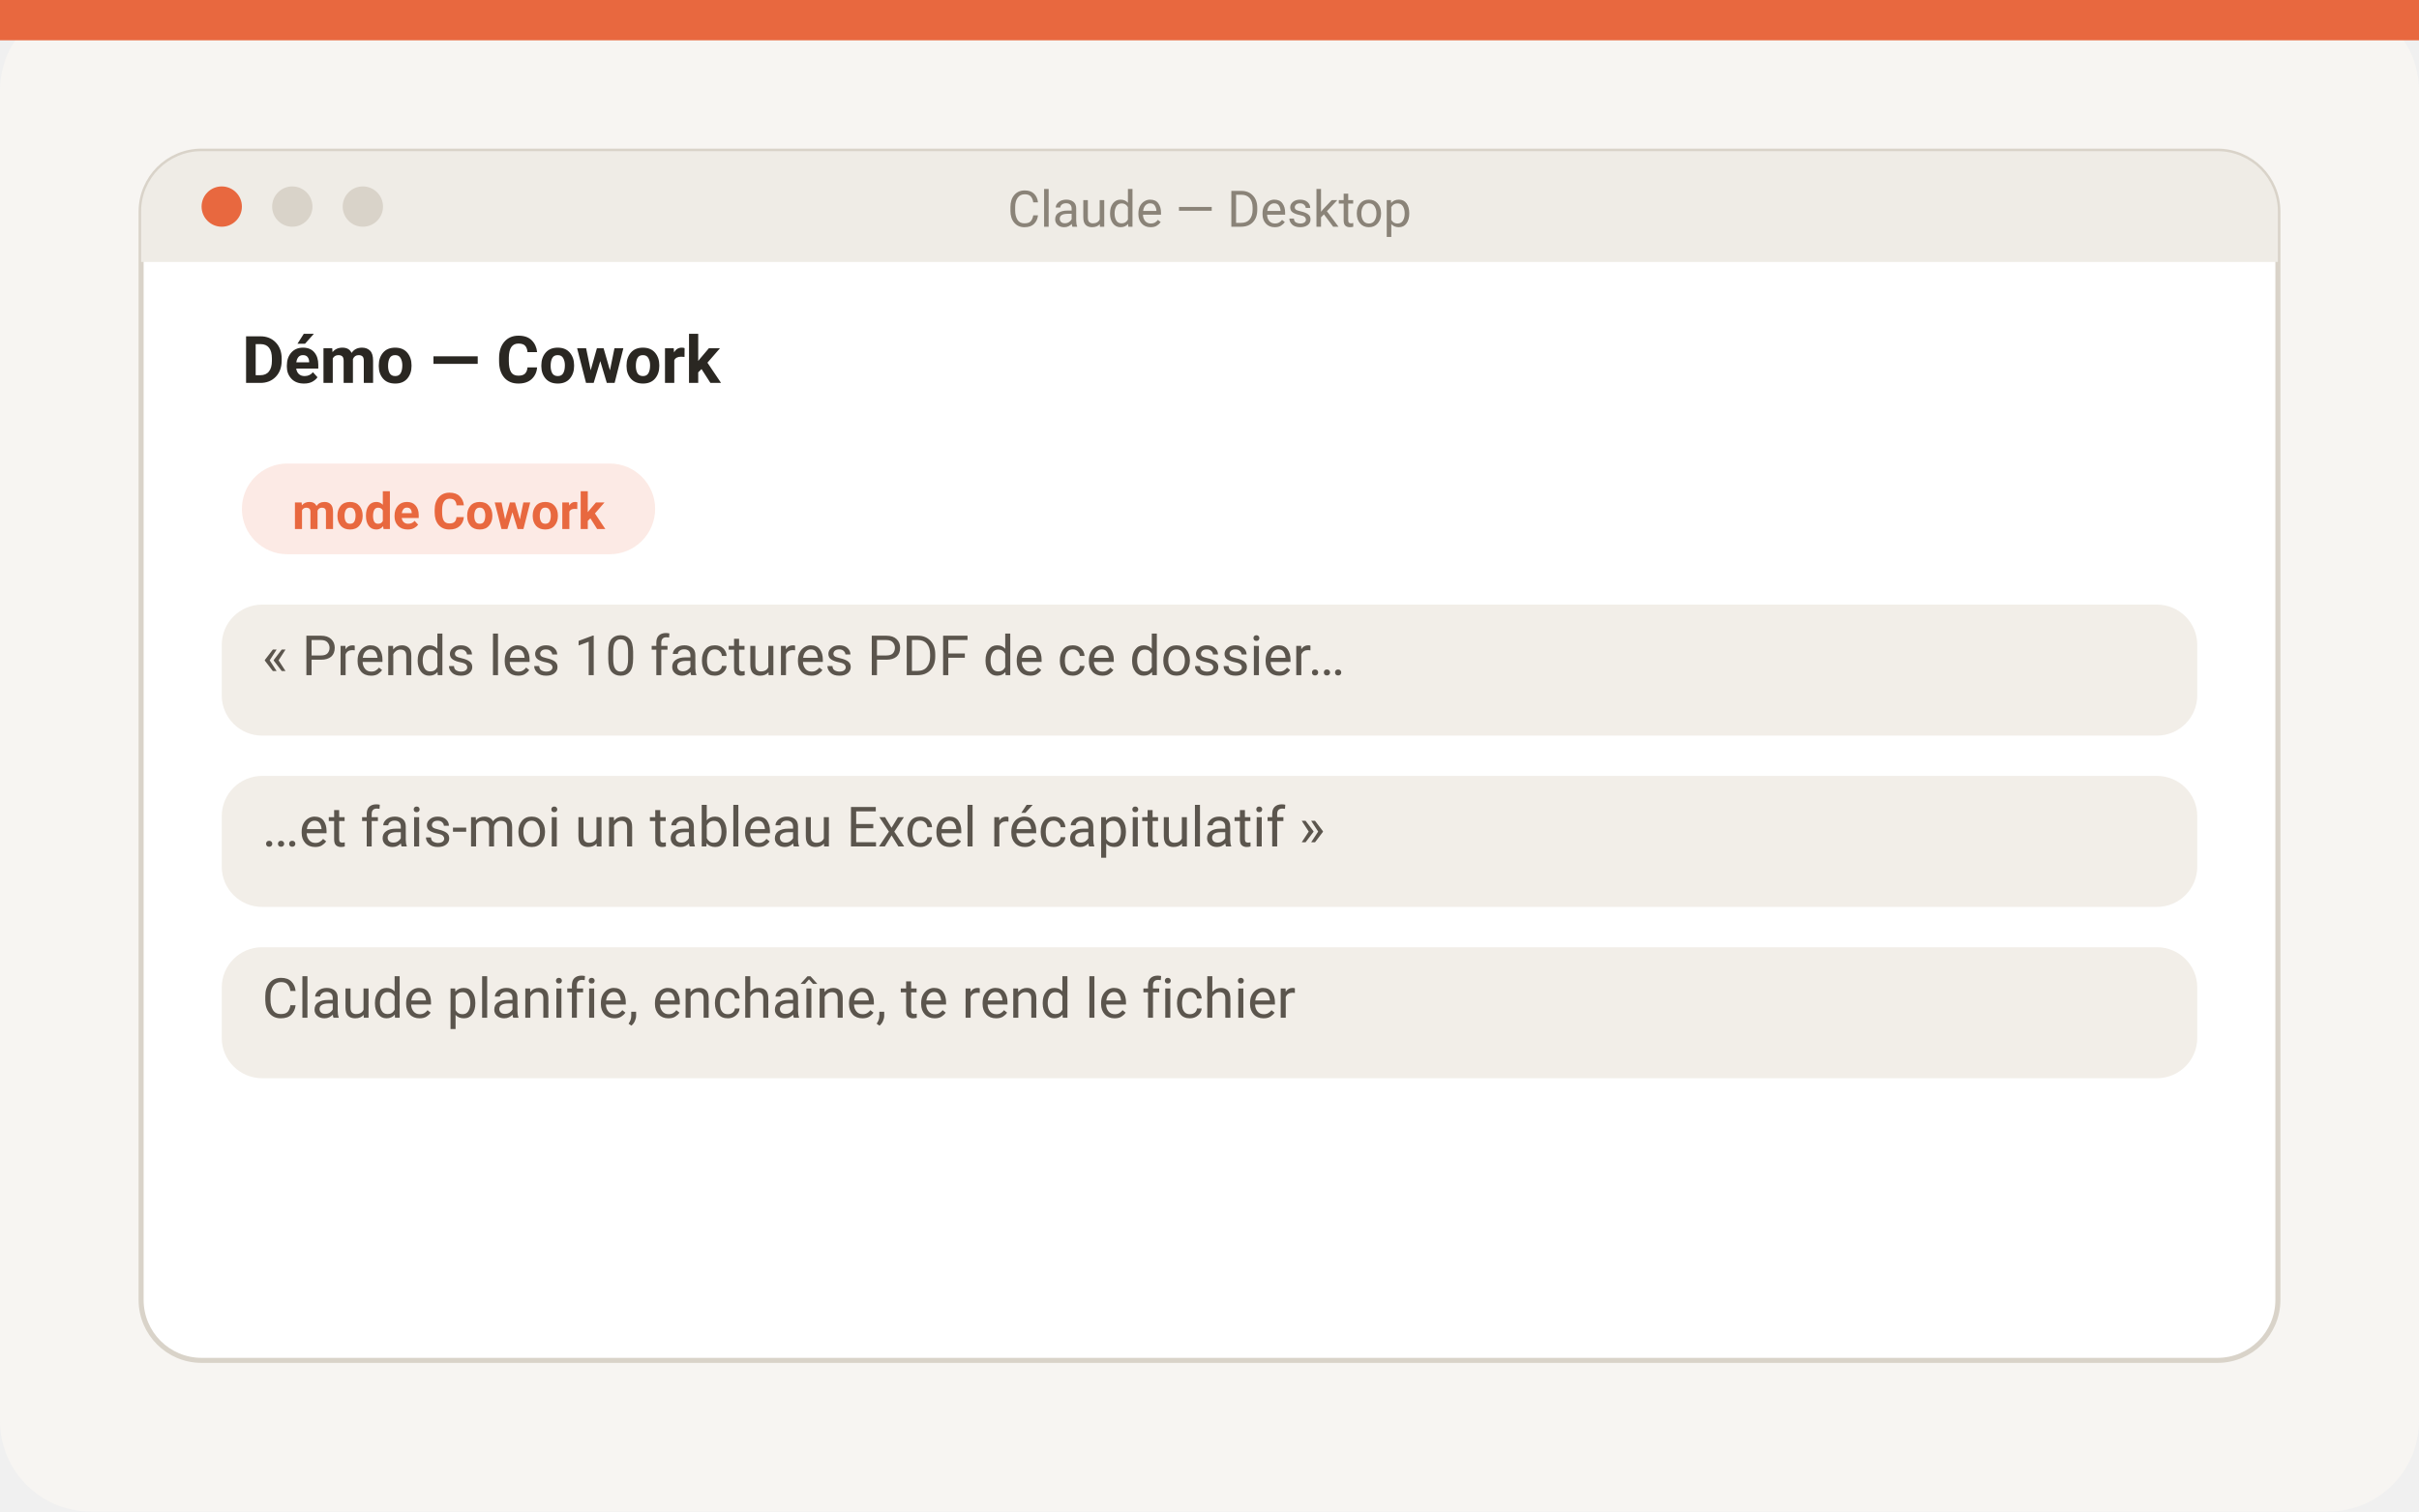
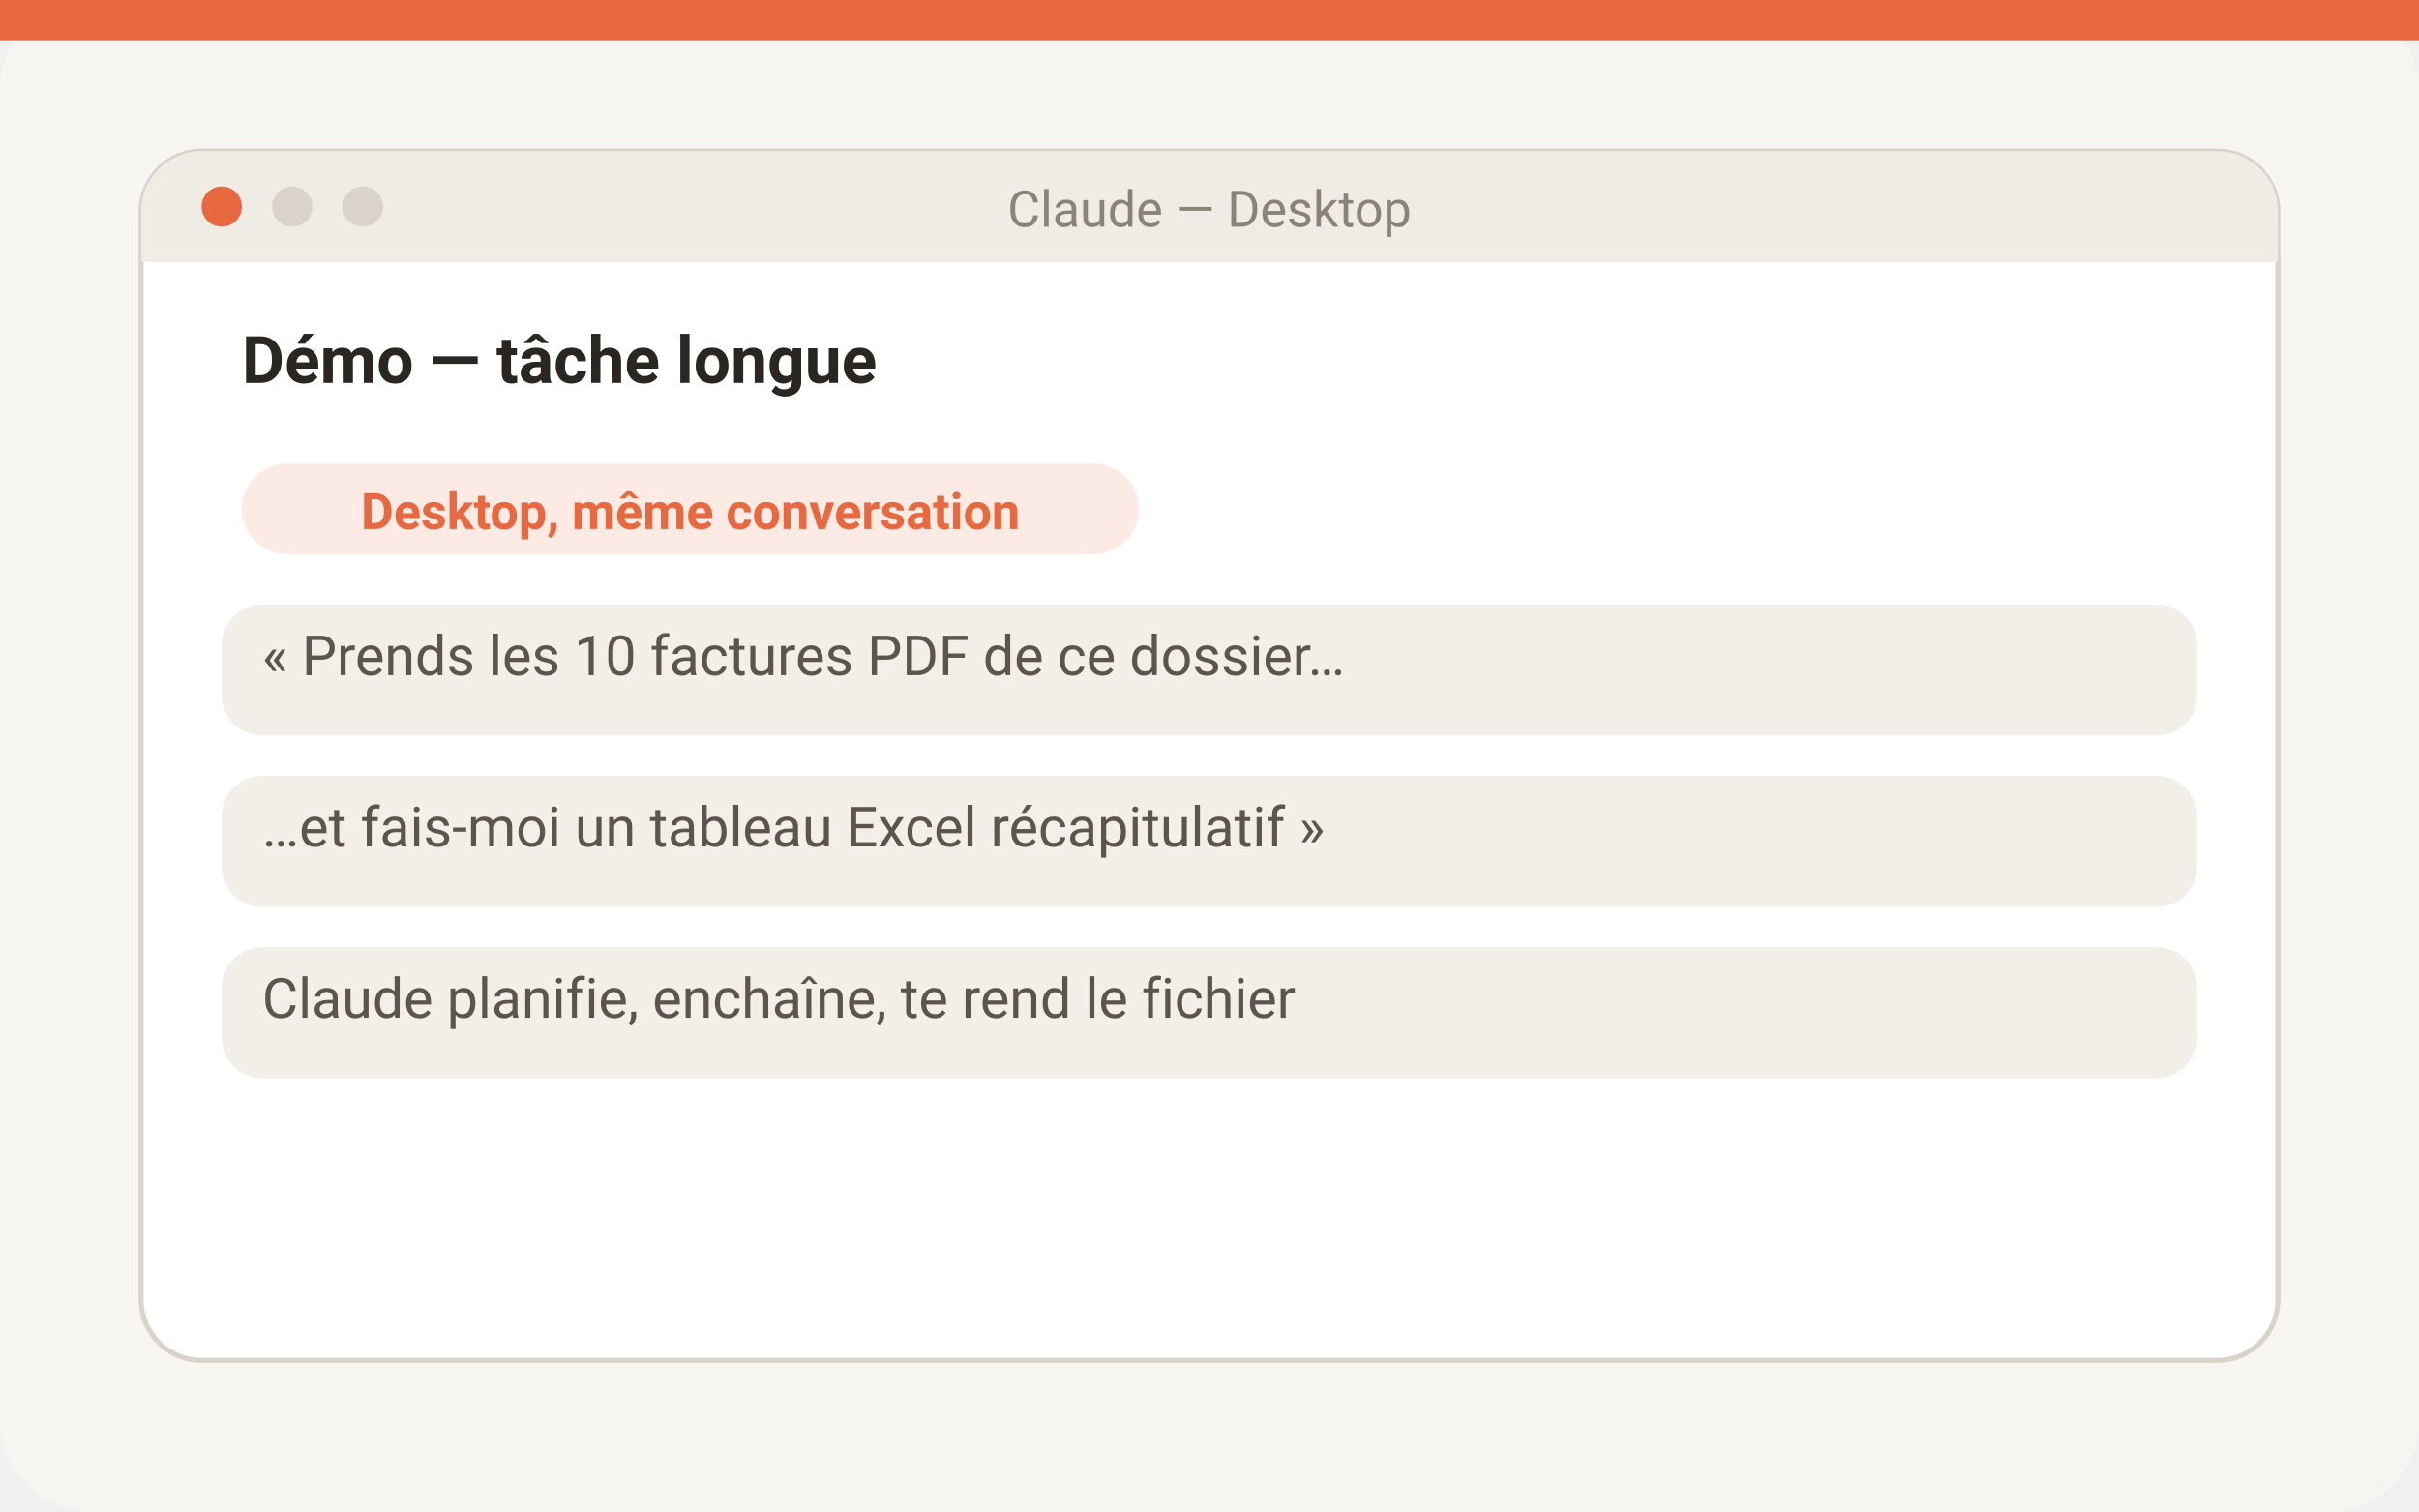
<svg xmlns="http://www.w3.org/2000/svg" width="960" height="600" viewBox="0 0 480 300" font-family="system-ui,-apple-system,Segoe UI,Roboto,sans-serif">
  <rect width="480" height="300" rx="18" fill="#F7F5F2" />
  <rect x="0" y="0" width="480" height="8" fill="#E8683F" />
  <rect x="28" y="30" width="424" height="240" rx="12" fill="#FFFFFF" stroke="#D9D3C9" />
  <path d="M28 42a12 12 0 0 1 12-12h400a12 12 0 0 1 12 12v10H28z" fill="#EFECE6" />
  <circle cx="44" cy="41" r="4" fill="#E8683F" />
  <circle cx="58" cy="41" r="4" fill="#D9D3C9" />
  <circle cx="72" cy="41" r="4" fill="#D9D3C9" />
  <text x="240" y="45" fill="#8A8378" font-size="10" text-anchor="middle">Claude — Desktop</text>
  <text x="48" y="76" fill="#2A2722" font-size="13" font-weight="600">
-     <tspan x="48" dy="0">Démo — Cowork</tspan>
+     <tspan x="48" dy="0">Démo — tâche longue</tspan>
  </text>
-   <rect x="48" y="92" width="82" height="18" rx="9" fill="#E8683F" opacity="0.14" />
-   <text x="89" y="105" fill="#E8683F" font-size="10" font-weight="600" text-anchor="middle">mode Cowork</text>
+   <rect x="48" y="92" width="178" height="18" rx="9" fill="#E8683F" opacity="0.14" />
+   <text x="137" y="105" fill="#E8683F" font-size="10" font-weight="600" text-anchor="middle">Desktop, même conversation</text>
  <rect x="44" y="120" width="392" height="26" rx="8" fill="#F2EEE8" />
  <text x="52" y="134" fill="#5B554D" font-size="11">
    <tspan x="52" dy="0">« Prends les 10 factures PDF de ce dossier…</tspan>
  </text>
  <rect x="44" y="154" width="392" height="26" rx="8" fill="#F2EEE8" />
  <text x="52" y="168" fill="#5B554D" font-size="11">
    <tspan x="52" dy="0">…et fais-moi un tableau Excel récapitulatif »</tspan>
  </text>
  <rect x="44" y="188" width="392" height="26" rx="8" fill="#F2EEE8" />
  <text x="52" y="202" fill="#5B554D" font-size="11">
    <tspan x="52" dy="0">Claude planifie, enchaîne, te rend le fichier</tspan>
  </text>
</svg>
